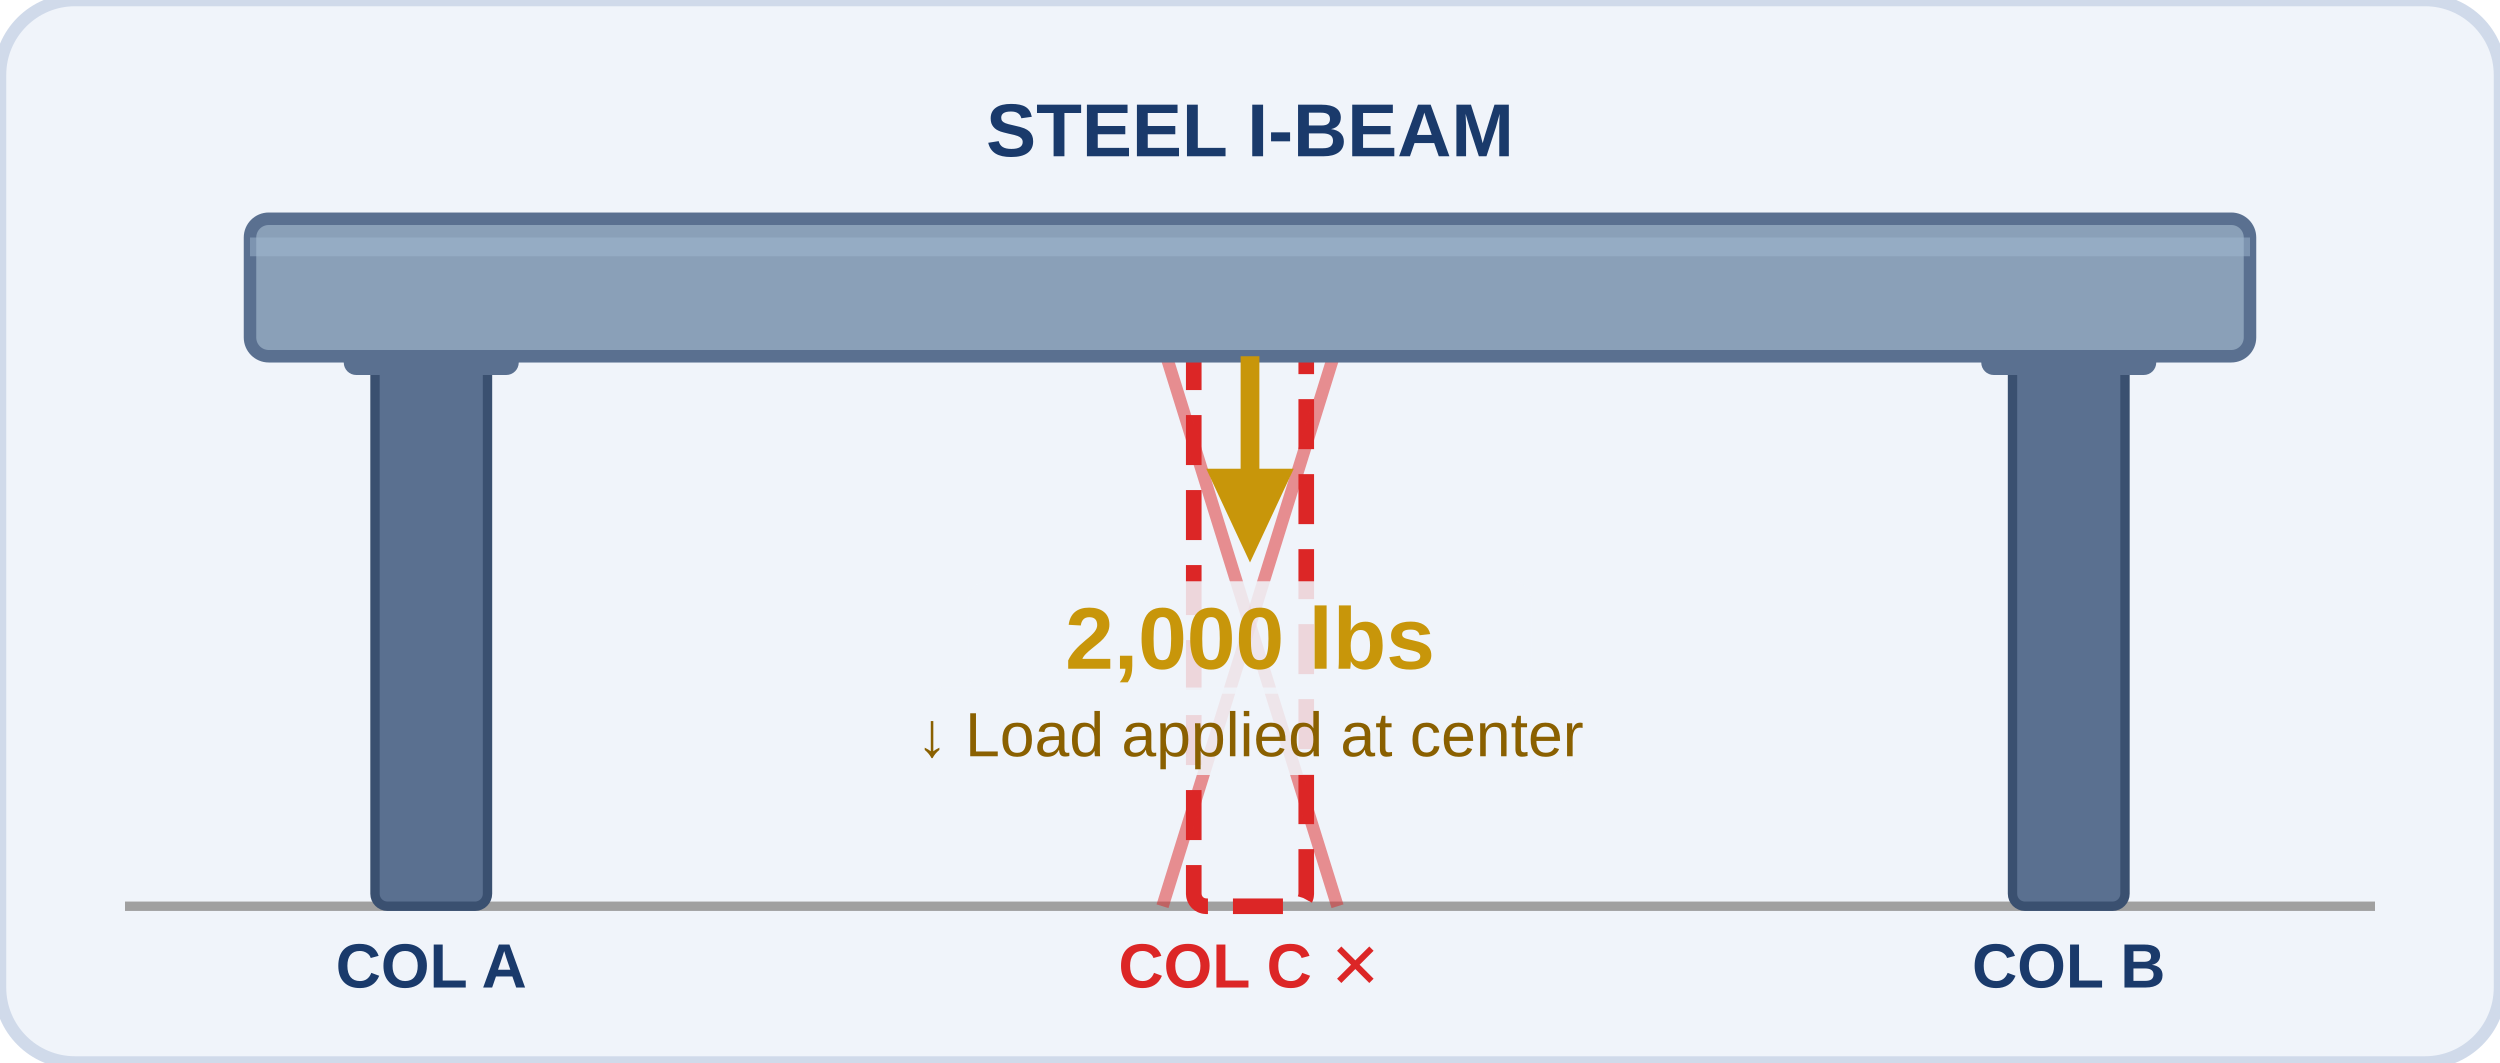
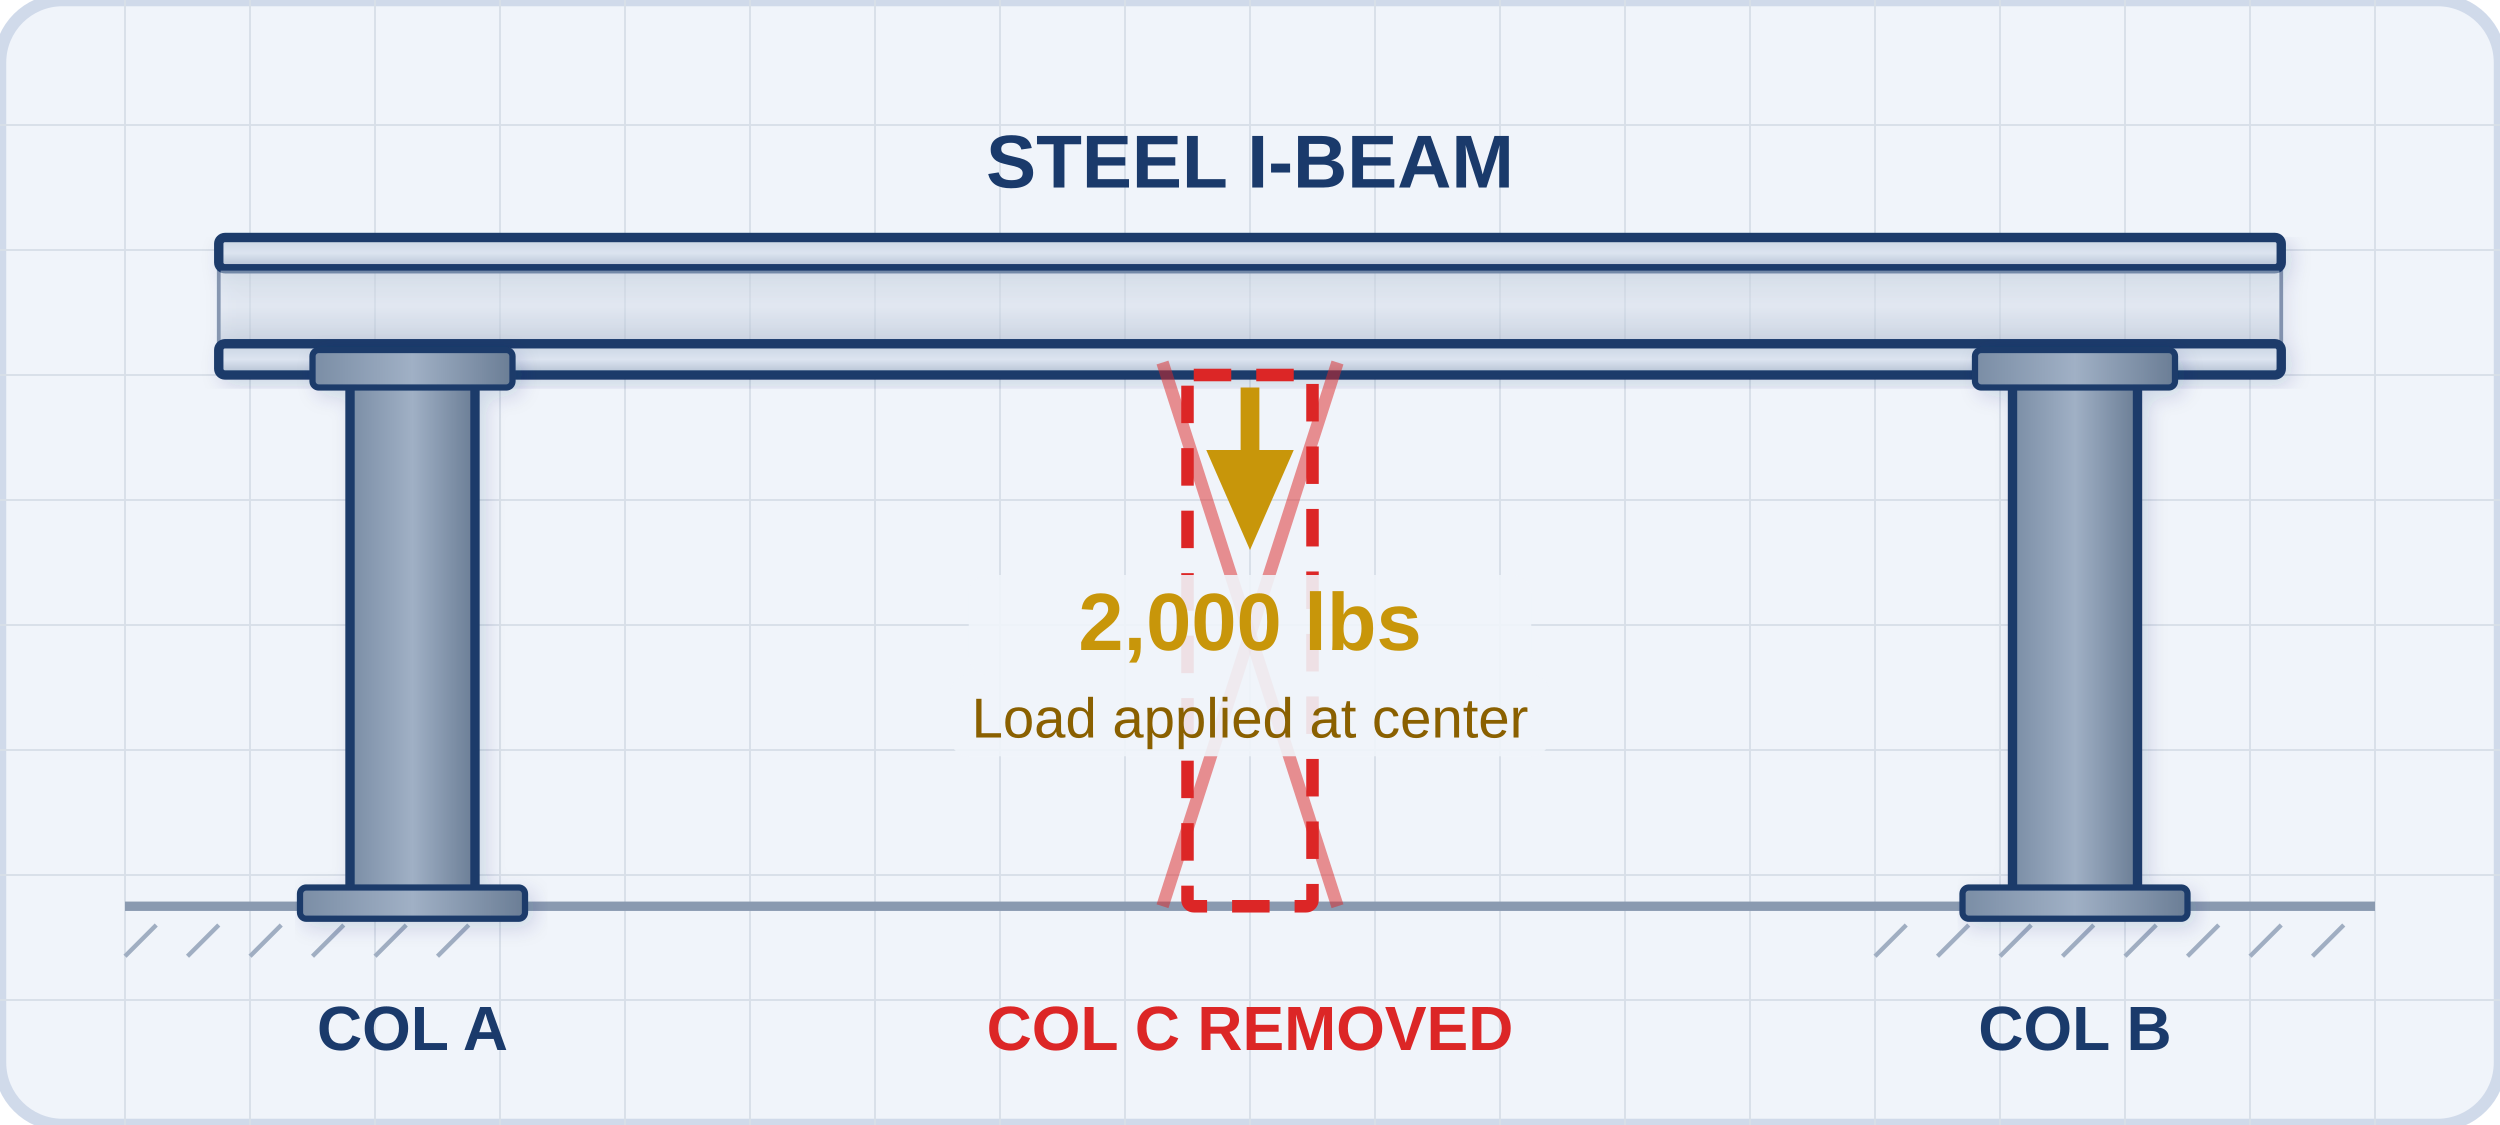
- <svg xmlns="http://www.w3.org/2000/svg" width="400" height="170" viewBox="0 0 400 170">
+ <svg xmlns="http://www.w3.org/2000/svg" width="400" height="180" viewBox="0 0 400 180">
+   <defs>
+     <linearGradient id="bqBeam" x1="0" y1="0" x2="0" y2="1">
+       <stop offset="0%" stop-color="#c8d4e2" />
+       <stop offset="50%" stop-color="#dce4f0" />
+       <stop offset="100%" stop-color="#b0bdd0" />
+     </linearGradient>
+     <linearGradient id="bqCol" x1="0" y1="0" x2="1" y2="0">
+       <stop offset="0%" stop-color="#7a8da5" />
+       <stop offset="50%" stop-color="#a0b0c5" />
+       <stop offset="100%" stop-color="#6a7d95" />
+     </linearGradient>
+     <filter id="bqSh" x="-5%" y="-5%" width="115%" height="115%">
+       <feDropShadow dx="1" dy="1" stdDeviation="1.5" flood-color="#1a3a6b" flood-opacity="0.15" />
+     </filter>
+   </defs>
  <style>text { font-family: Arial, sans-serif; }</style>
-   <rect width="400" height="170" rx="12" fill="#f0f4fa" stroke="#d0daea" stroke-width="2" />
-   <line x1="20" y1="145" x2="380" y2="145" stroke="#a0a0a0" stroke-width="1.5" />
-   <rect x="60" y="55" width="18" height="90" fill="#5a7090" stroke="#3a5070" stroke-width="1.5" rx="2" />
-   <rect x="55" y="52" width="28" height="8" fill="#5a7090" rx="2" />
-   <text x="69" y="158" text-anchor="middle" font-size="10" font-weight="700" fill="#1a3a6b">COL A</text>
-   <rect x="191" y="55" width="18" height="90" fill="none" stroke="#dc2626" stroke-width="2.5" stroke-dasharray="8,4" rx="2" />
-   <line x1="186" y1="55" x2="214" y2="145" stroke="#dc2626" stroke-width="2" opacity=".5" />
-   <line x1="214" y1="55" x2="186" y2="145" stroke="#dc2626" stroke-width="2" opacity=".5" />
-   <text x="200" y="158" text-anchor="middle" font-size="10" font-weight="800" fill="#dc2626">COL C ✕</text>
-   <rect x="322" y="55" width="18" height="90" fill="#5a7090" stroke="#3a5070" stroke-width="1.5" rx="2" />
-   <rect x="317" y="52" width="28" height="8" fill="#5a7090" rx="2" />
-   <text x="331" y="158" text-anchor="middle" font-size="10" font-weight="700" fill="#1a3a6b">COL B</text>
-   <rect x="40" y="35" width="320" height="22" rx="3" fill="#8aa0b8" stroke="#5a7090" stroke-width="2" />
-   <rect x="40" y="38" width="320" height="3" fill="#a0b8d0" opacity=".5" />
-   <text x="200" y="25" text-anchor="middle" font-size="12" font-weight="700" fill="#1a3a6b">STEEL I-BEAM</text>
-   <line x1="200" y1="57" x2="200" y2="80" stroke="#c8960a" stroke-width="3" />
-   <polygon points="193,75 200,90 207,75" fill="#c8960a" />
-   <rect x="155" y="93" width="90" height="18" rx="3" fill="#f0f4fa" opacity=".85" />
-   <text x="200" y="107" text-anchor="middle" font-size="14" font-weight="800" fill="#c8960a">2,000 lbs</text>
-   <rect x="148" y="110" width="104" height="14" rx="3" fill="#f0f4fa" opacity=".85" />
-   <text x="200" y="121" text-anchor="middle" font-size="10" fill="#8a6000">↓ Load applied at center</text>
+   <rect width="400" height="180" rx="10" fill="#f0f4fa" stroke="#d0daea" stroke-width="2" />
+   <g stroke="#d8dfe8" stroke-width="0.3">
+     <line x1="0" y1="20" x2="400" y2="20" />
+     <line x1="0" y1="40" x2="400" y2="40" />
+     <line x1="0" y1="60" x2="400" y2="60" />
+     <line x1="0" y1="80" x2="400" y2="80" />
+     <line x1="0" y1="100" x2="400" y2="100" />
+     <line x1="0" y1="120" x2="400" y2="120" />
+     <line x1="0" y1="140" x2="400" y2="140" />
+     <line x1="0" y1="160" x2="400" y2="160" />
+     <line x1="20" y1="0" x2="20" y2="180" />
+     <line x1="40" y1="0" x2="40" y2="180" />
+     <line x1="60" y1="0" x2="60" y2="180" />
+     <line x1="80" y1="0" x2="80" y2="180" />
+     <line x1="100" y1="0" x2="100" y2="180" />
+     <line x1="120" y1="0" x2="120" y2="180" />
+     <line x1="140" y1="0" x2="140" y2="180" />
+     <line x1="160" y1="0" x2="160" y2="180" />
+     <line x1="180" y1="0" x2="180" y2="180" />
+     <line x1="200" y1="0" x2="200" y2="180" />
+     <line x1="220" y1="0" x2="220" y2="180" />
+     <line x1="240" y1="0" x2="240" y2="180" />
+     <line x1="260" y1="0" x2="260" y2="180" />
+     <line x1="280" y1="0" x2="280" y2="180" />
+     <line x1="300" y1="0" x2="300" y2="180" />
+     <line x1="320" y1="0" x2="320" y2="180" />
+     <line x1="340" y1="0" x2="340" y2="180" />
+     <line x1="360" y1="0" x2="360" y2="180" />
+     <line x1="380" y1="0" x2="380" y2="180" />
+   </g>
+   <line x1="20" y1="145" x2="380" y2="145" stroke="#8a9ab0" stroke-width="1.5" />
+   <g stroke="#a0aec2" stroke-width="0.7">
+     <line x1="25" y1="148" x2="20" y2="153" />
+     <line x1="35" y1="148" x2="30" y2="153" />
+     <line x1="45" y1="148" x2="40" y2="153" />
+     <line x1="55" y1="148" x2="50" y2="153" />
+     <line x1="65" y1="148" x2="60" y2="153" />
+     <line x1="75" y1="148" x2="70" y2="153" />
+     <line x1="305" y1="148" x2="300" y2="153" />
+     <line x1="315" y1="148" x2="310" y2="153" />
+     <line x1="325" y1="148" x2="320" y2="153" />
+     <line x1="335" y1="148" x2="330" y2="153" />
+     <line x1="345" y1="148" x2="340" y2="153" />
+     <line x1="355" y1="148" x2="350" y2="153" />
+     <line x1="365" y1="148" x2="360" y2="153" />
+     <line x1="375" y1="148" x2="370" y2="153" />
+   </g>
+   <g filter="url(#bqSh)">
+     <rect x="35" y="38" width="330" height="5" rx="1" fill="url(#bqBeam)" stroke="#1a3a6b" stroke-width="1.5" />
+     <rect x="35" y="43" width="330" height="12" fill="url(#bqBeam)" stroke="#1a3a6b" stroke-width="0.6" opacity="0.5" />
+     <rect x="35" y="55" width="330" height="5" rx="1" fill="url(#bqBeam)" stroke="#1a3a6b" stroke-width="1.5" />
+   </g>
+   <text x="200" y="30" text-anchor="middle" font-size="12" font-weight="700" fill="#1a3a6b">STEEL I-BEAM</text>
+   <g filter="url(#bqSh)">
+     <rect x="56" y="60" width="20" height="85" fill="url(#bqCol)" stroke="#1a3a6b" stroke-width="1.5" rx="1" />
+     <rect x="50" y="56" width="32" height="6" fill="url(#bqCol)" stroke="#1a3a6b" stroke-width="1" rx="1" />
+     <rect x="48" y="142" width="36" height="5" fill="url(#bqCol)" stroke="#1a3a6b" stroke-width="1" rx="1" />
+   </g>
+   <text x="66" y="168" text-anchor="middle" font-size="10" font-weight="700" fill="#1a3a6b">COL A</text>
+   <rect x="190" y="60" width="20" height="85" fill="none" stroke="#dc2626" stroke-width="2" stroke-dasharray="6,4" rx="1" />
+   <line x1="186" y1="58" x2="214" y2="145" stroke="#dc2626" stroke-width="2" opacity="0.5" />
+   <line x1="214" y1="58" x2="186" y2="145" stroke="#dc2626" stroke-width="2" opacity="0.5" />
+   <text x="200" y="168" text-anchor="middle" font-size="10" font-weight="800" fill="#dc2626">COL C  REMOVED</text>
+   <g filter="url(#bqSh)">
+     <rect x="322" y="60" width="20" height="85" fill="url(#bqCol)" stroke="#1a3a6b" stroke-width="1.5" rx="1" />
+     <rect x="316" y="56" width="32" height="6" fill="url(#bqCol)" stroke="#1a3a6b" stroke-width="1" rx="1" />
+     <rect x="314" y="142" width="36" height="5" fill="url(#bqCol)" stroke="#1a3a6b" stroke-width="1" rx="1" />
+   </g>
+   <text x="332" y="168" text-anchor="middle" font-size="10" font-weight="700" fill="#1a3a6b">COL B</text>
+   <polygon points="193,72 200,88 207,72" fill="#c8960a" />
+   <line x1="200" y1="62" x2="200" y2="74" stroke="#c8960a" stroke-width="3" />
+   <rect x="155" y="92" width="90" height="16" rx="3" fill="#f0f4fa" opacity="0.9" />
+   <text x="200" y="104" text-anchor="middle" font-size="13" font-weight="800" fill="#c8960a">2,000 lbs</text>
+   <rect x="152" y="108" width="96" height="13" rx="3" fill="#f0f4fa" opacity="0.9" />
+   <text x="200" y="118" text-anchor="middle" font-size="9" fill="#8a6000">Load applied at center</text>
</svg>
